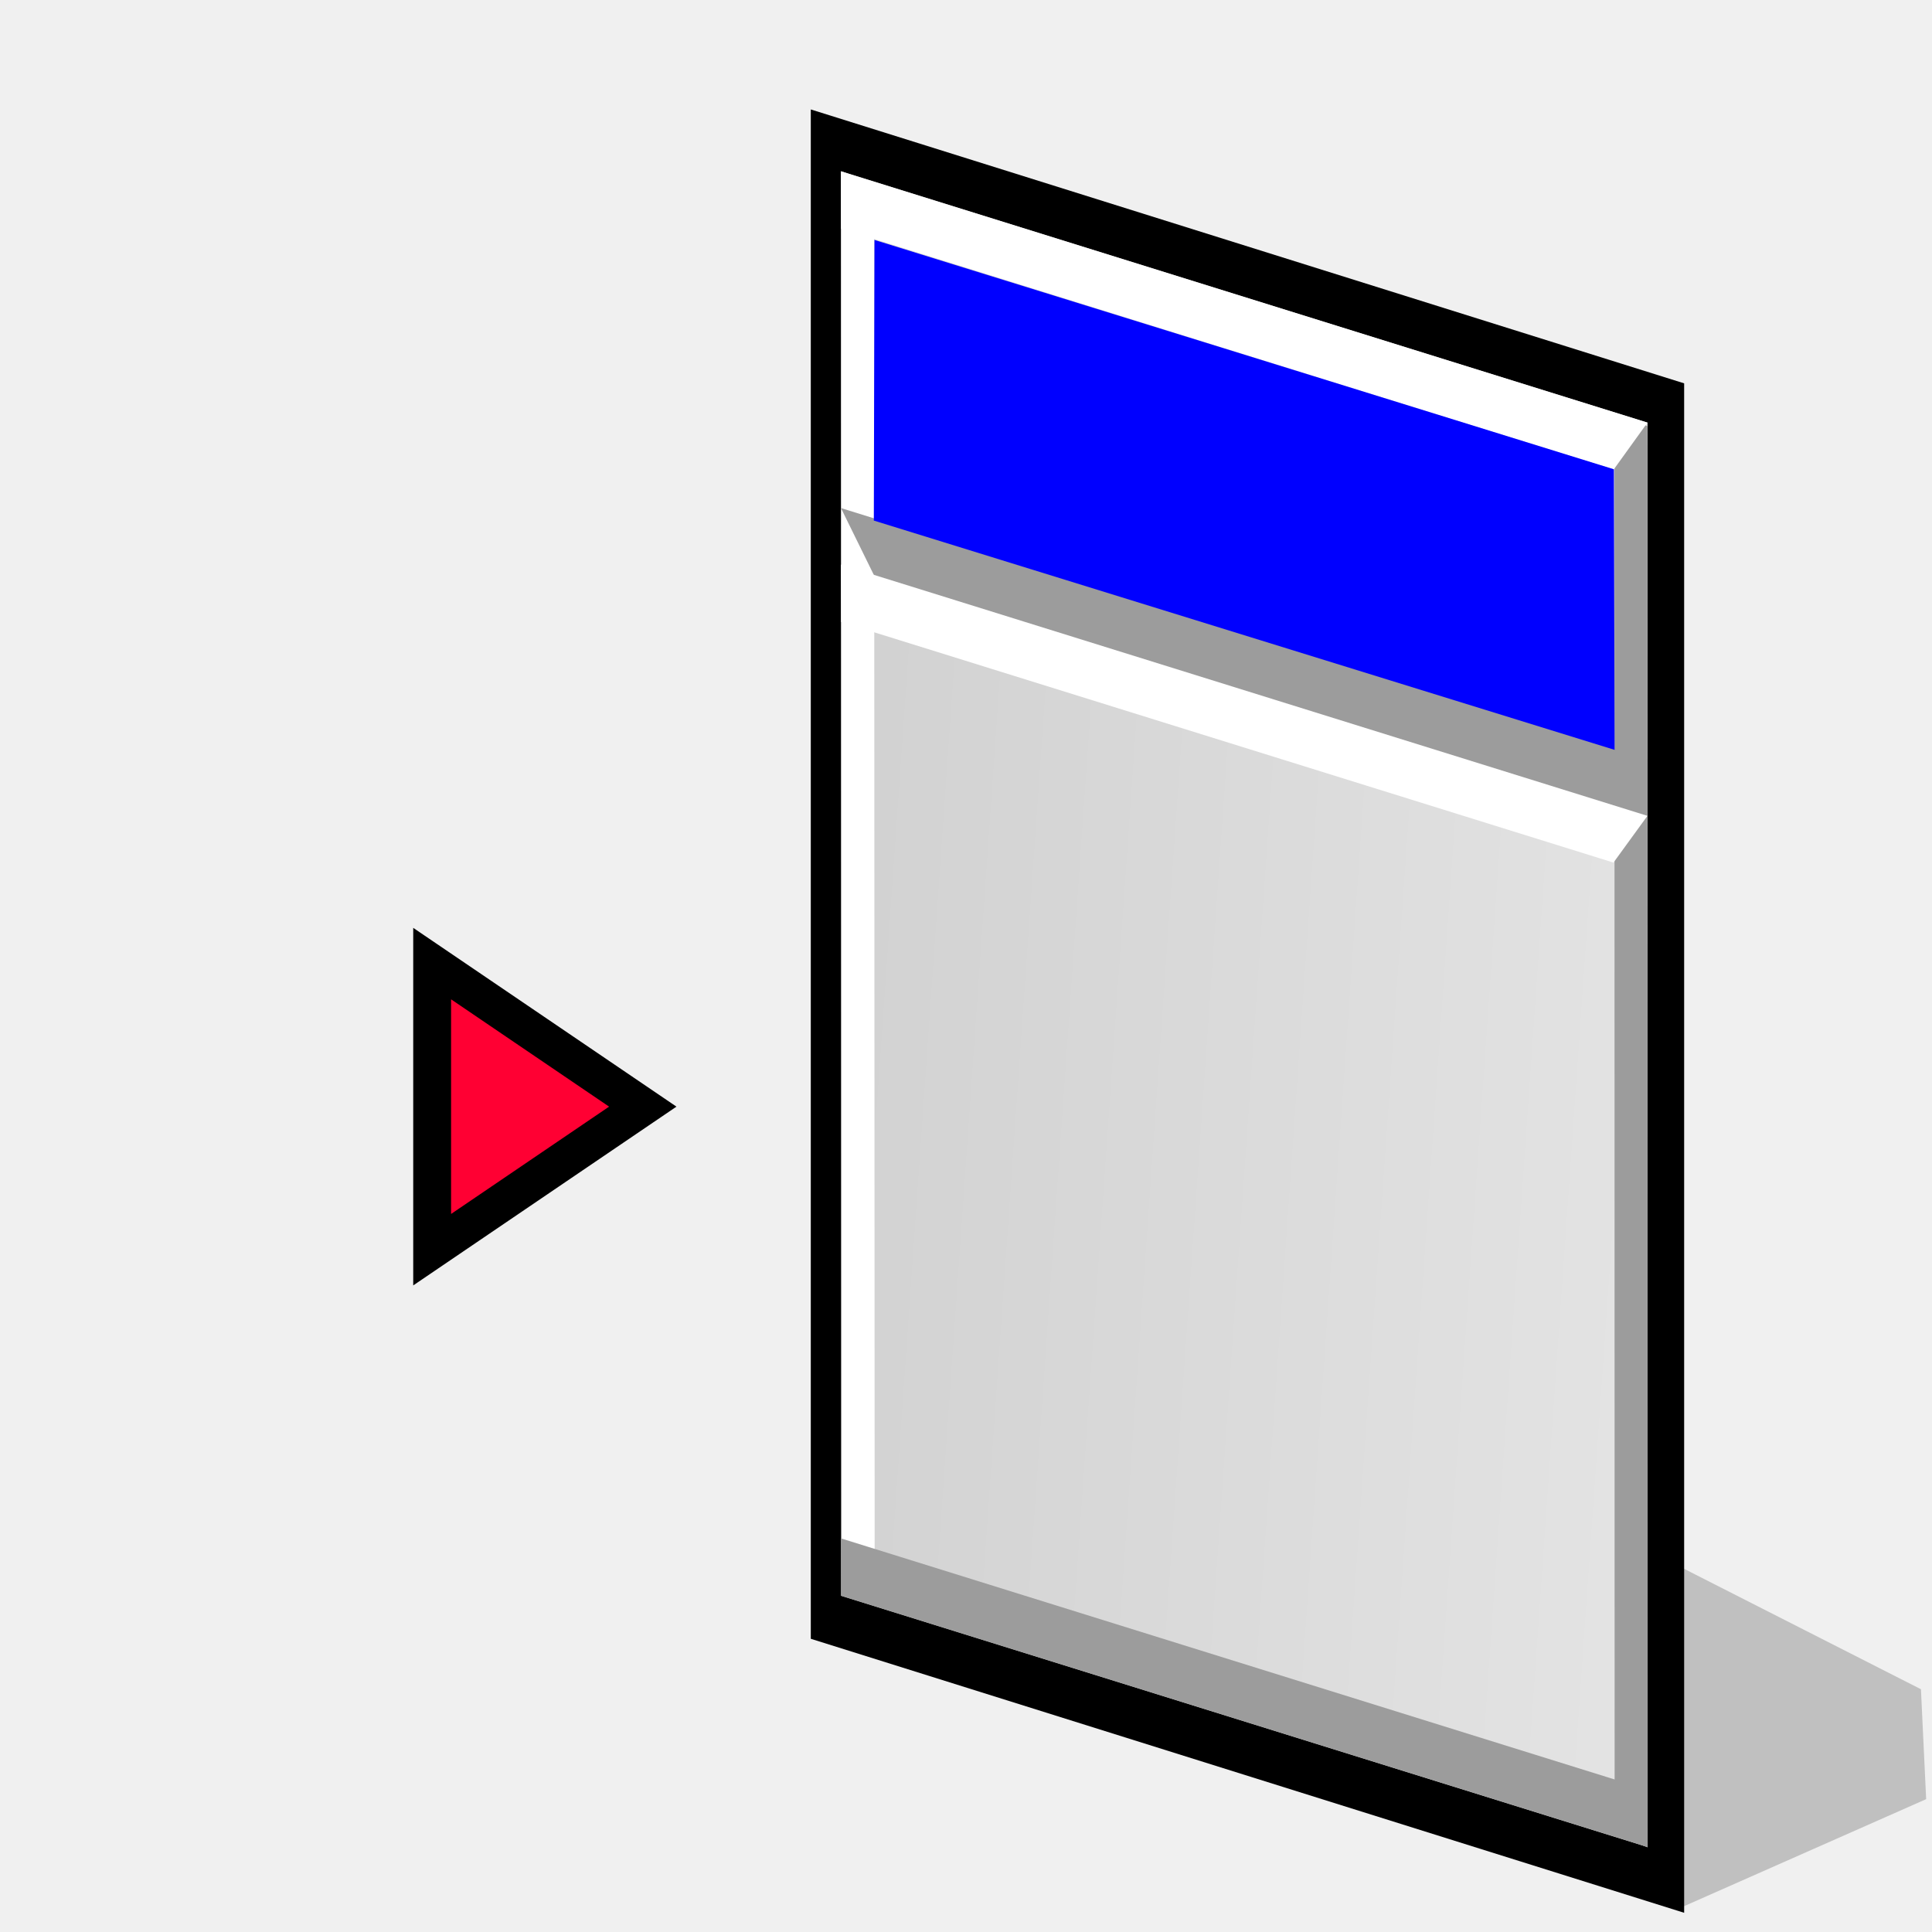
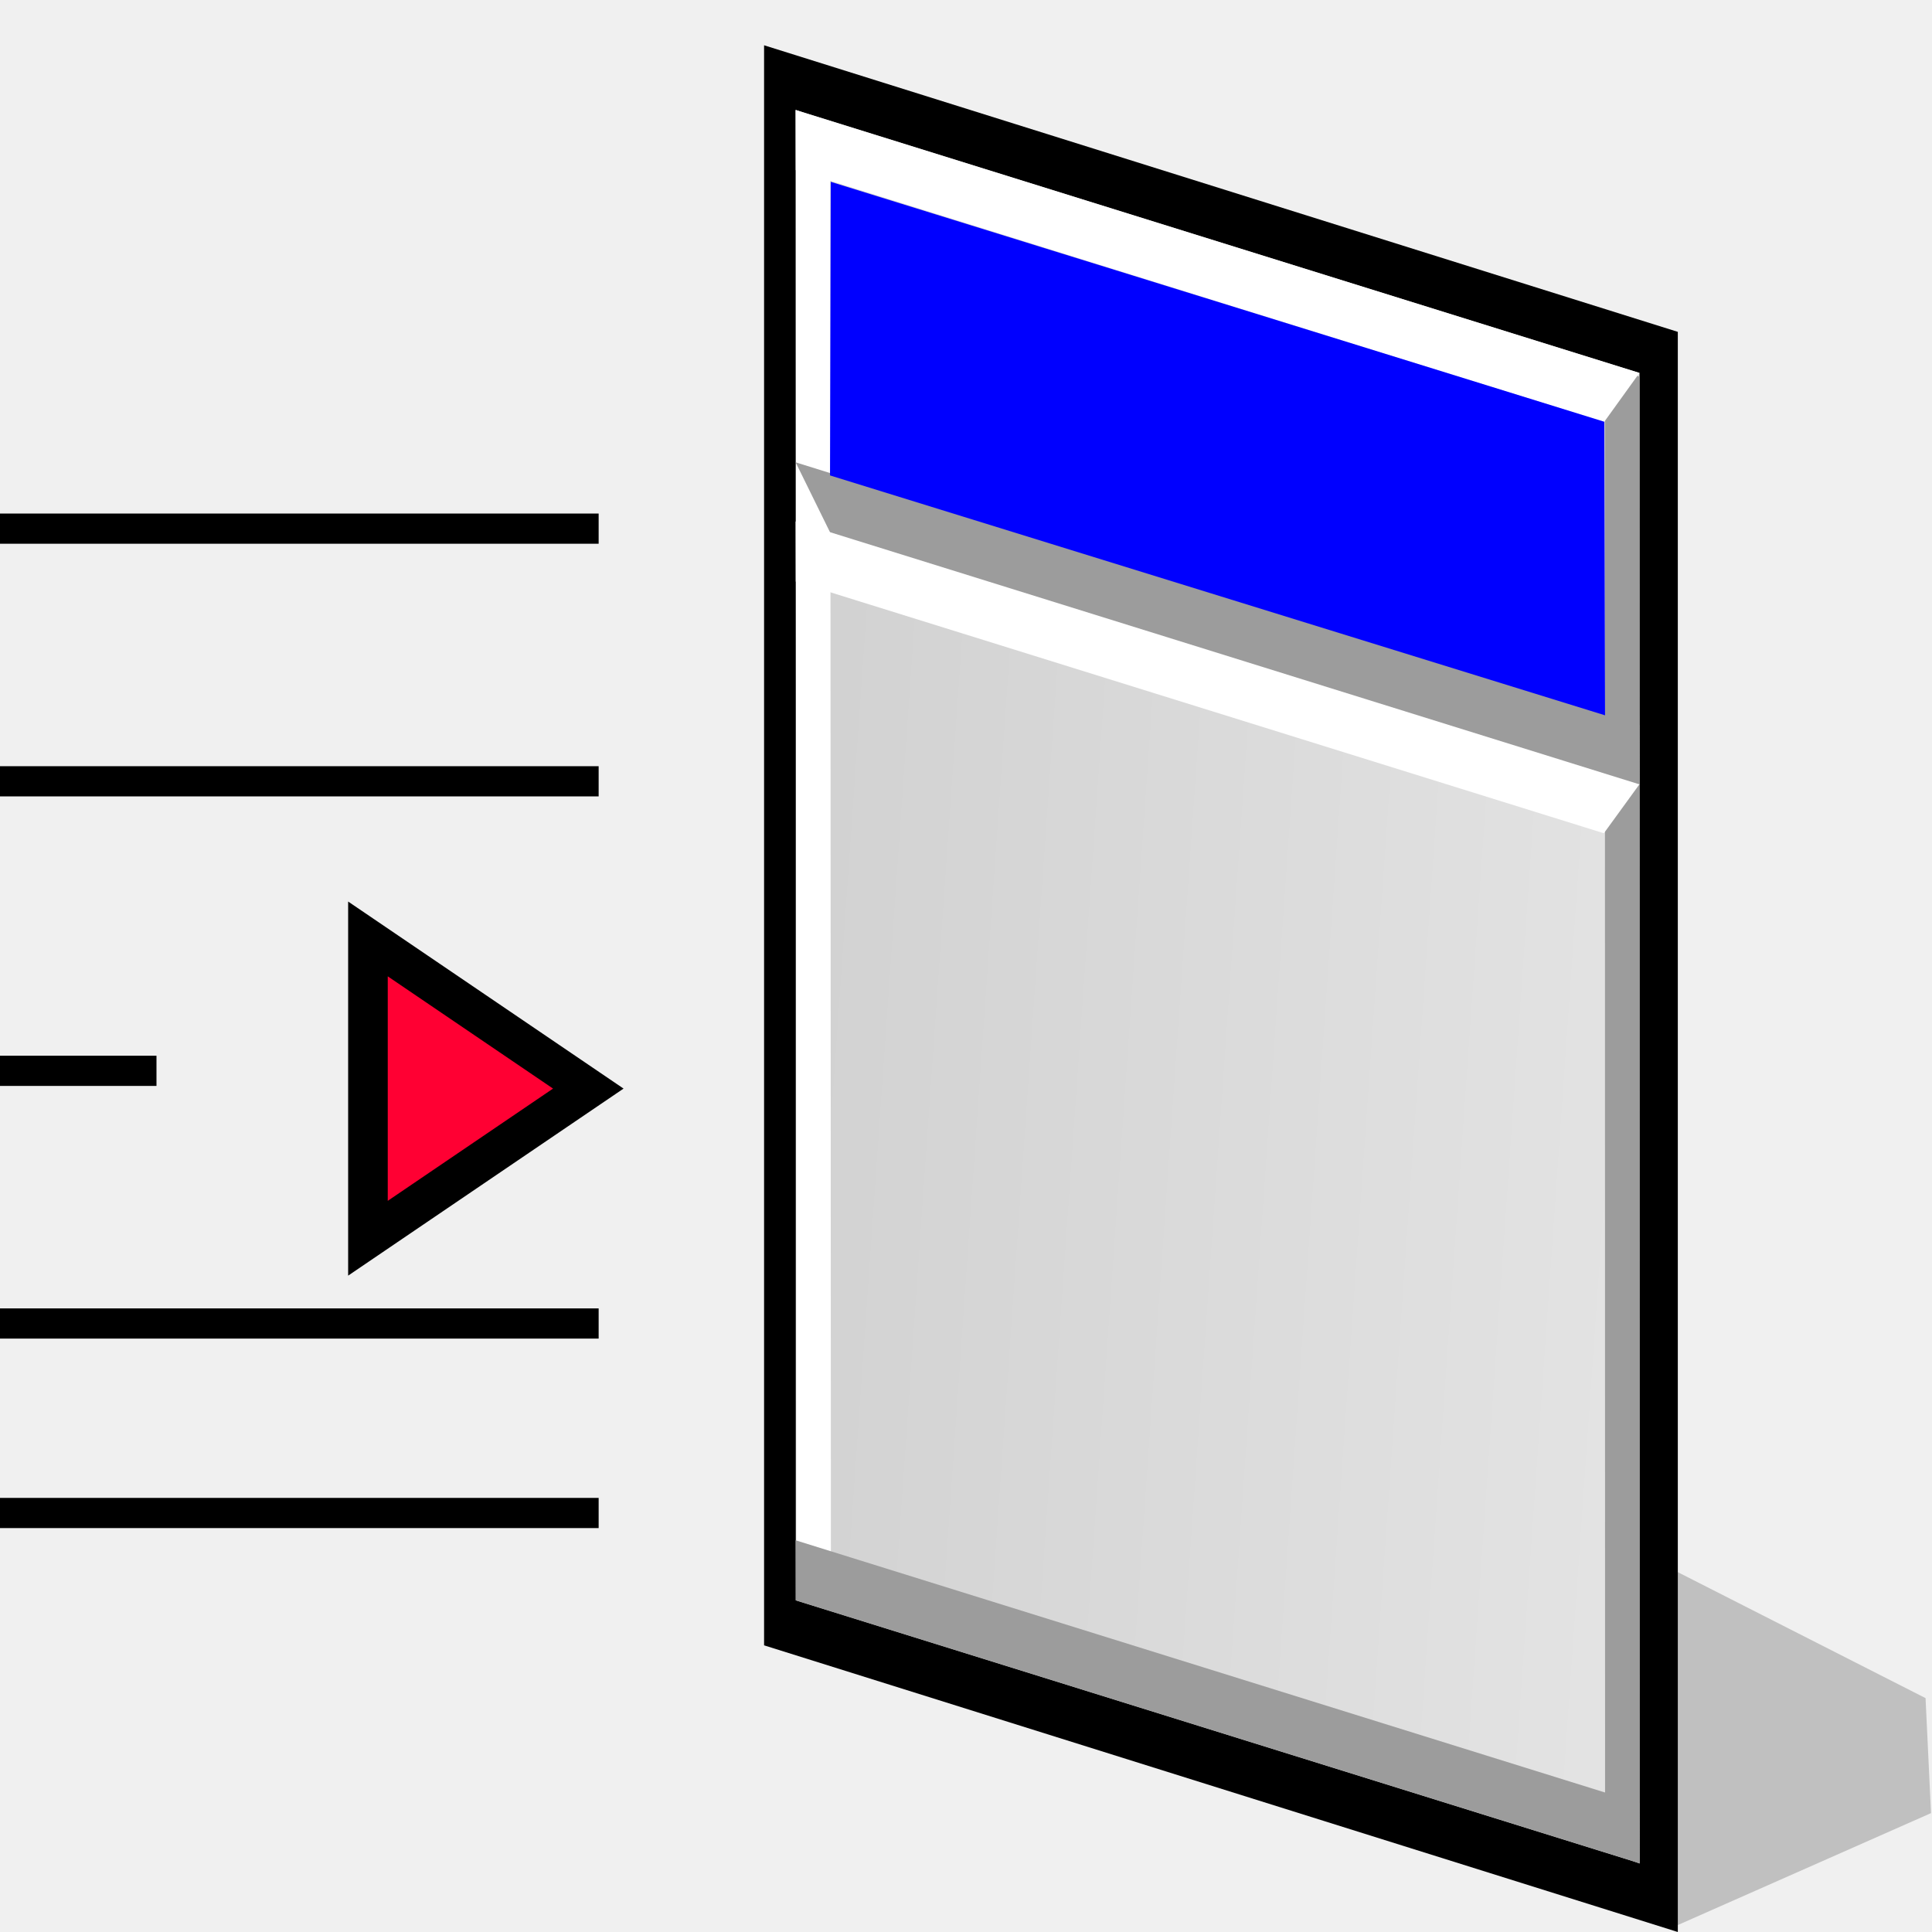
- <svg xmlns="http://www.w3.org/2000/svg" xmlns:xlink="http://www.w3.org/1999/xlink" width="48pt" height="48pt" viewBox="0 0 49.067 49.716" overflow="visible" enable-background="new 0 0 49.067 49.716" xml:space="preserve" id="svg153" version="1.1">
+ <svg xmlns="http://www.w3.org/2000/svg" xmlns:xlink="http://www.w3.org/1999/xlink" width="512" height="512" viewBox="0 0 512 512" overflow="visible" enable-background="new 0 0 49.067 49.716" xml:space="preserve" id="svg153" version="1.1" style="overflow:visible">
  <defs id="defs220">
    <linearGradient xlink:href="#XMLID_1_" id="linearGradient2911" gradientUnits="userSpaceOnUse" gradientTransform="matrix(1,0,0,-1,235.1665,407.0703)" x1="-190.532" y1="380.067" x2="-234.213" y2="384.984" />
    <linearGradient xlink:href="#XMLID_2_" id="linearGradient2913" gradientUnits="userSpaceOnUse" gradientTransform="matrix(1,0,0,-1,235.1665,407.0703)" x1="-217.321" y1="382.522" x2="-214.998" y2="386.095" />
    <linearGradient xlink:href="#XMLID_3_" id="linearGradient2915" gradientUnits="userSpaceOnUse" gradientTransform="matrix(1,0,0,-1,235.1665,407.0703)" x1="-231.922" y1="364.782" x2="-227.659" y2="373.124" />
    <linearGradient id="XMLID_1_" gradientUnits="userSpaceOnUse" x1="-190.532" y1="380.067" x2="-234.213" y2="384.984" gradientTransform="matrix(1,0,0,-1,235.1665,407.0703)">
      <stop offset="0" style="stop-color:#E6E6E6" id="stop159" />
      <stop offset="1" style="stop-color:#CCCCCC" id="stop160" />
    </linearGradient>
    <linearGradient id="XMLID_2_" gradientUnits="userSpaceOnUse" x1="-217.321" y1="382.522" x2="-214.998" y2="386.095" gradientTransform="matrix(1,0,0,-1,235.1665,407.0703)">
      <stop offset="0" style="stop-color:#E6E6E6" id="stop187" />
      <stop offset="0.267" style="stop-color:#ECC8C8" id="stop188" />
      <stop offset="0.848" style="stop-color:#FB7B7A" id="stop189" />
      <stop offset="1" style="stop-color:#FF6665" id="stop190" />
    </linearGradient>
    <linearGradient xlink:href="#XMLID_2_" id="linearGradient2939" gradientUnits="userSpaceOnUse" gradientTransform="matrix(1,0,0,-1,235.1665,407.0703)" x1="-217.321" y1="382.522" x2="-214.998" y2="386.095" />
    <linearGradient xlink:href="#XMLID_1_" id="linearGradient2963" gradientUnits="userSpaceOnUse" gradientTransform="matrix(1,0,0,-1,235.1665,407.0703)" x1="-190.532" y1="380.067" x2="-234.213" y2="384.984" />
    <linearGradient id="linearGradient5048">
      <stop id="stop5050" offset="0" style="stop-color:black;stop-opacity:0;" />
      <stop style="stop-color:black;stop-opacity:1;" offset="0.5" id="stop5056" />
      <stop id="stop5052" offset="1" style="stop-color:black;stop-opacity:0;" />
    </linearGradient>
    <linearGradient id="linearGradient4816">
      <stop id="stop4818" offset="0" style="stop-color:#204a87;stop-opacity:1" />
      <stop id="stop4820" offset="1" style="stop-color:#204a87;stop-opacity:0" />
    </linearGradient>
    <linearGradient id="linearGradient3832">
      <stop id="stop3834" offset="0" style="stop-color:#ffffff;stop-opacity:1" />
      <stop id="stop3836" offset="1" style="stop-color:#e0e0e0;stop-opacity:1" />
    </linearGradient>
    <radialGradient id="aigrd1" cx="3.12" cy="0.885" r="43.995" fx="3.12" fy="0.885" gradientUnits="userSpaceOnUse">
      <stop offset="0" style="stop-color:#6b372d;stop-opacity:1;" id="stop8" />
      <stop offset="0.281" style="stop-color:#ff1010;stop-opacity:1;" id="stop10" />
      <stop offset="1" style="stop-color:#996E04" id="stop12" />
    </radialGradient>
    <linearGradient id="linearGradient3365">
      <stop style="stop-color:#ffffff;stop-opacity:1;" offset="0" id="stop3367" />
      <stop id="stop3371" offset="0.5" style="stop-color:#ffffff;stop-opacity:0;" />
      <stop style="stop-color:#ffffff;stop-opacity:1;" offset="0.75" id="stop3373" />
      <stop id="stop3375" offset="0.954" style="stop-color:#ffffff;stop-opacity:0;" />
      <stop style="stop-color:#ffffff;stop-opacity:0;" offset="0.954" id="stop3377" />
      <stop style="stop-color:#ffffff;stop-opacity:1;" offset="1" id="stop3369" />
    </linearGradient>
    <linearGradient id="linearGradient3353">
      <stop id="stop3355" offset="0" style="stop-color:#969696;stop-opacity:1;" />
      <stop id="stop3357" offset="1" style="stop-color:#b6b6b6;stop-opacity:0;" />
    </linearGradient>
    <linearGradient id="linearGradient3341">
      <stop style="stop-color:#b6b6b6;stop-opacity:1;" offset="0" id="stop3343" />
      <stop style="stop-color:#b6b6b6;stop-opacity:0;" offset="1" id="stop3345" />
    </linearGradient>
    <linearGradient id="linearGradient3331">
      <stop id="stop3333" offset="0" style="stop-color:#ffffff;stop-opacity:1;" />
      <stop id="stop3335" offset="1" style="stop-color:#ffffff;stop-opacity:0;" />
    </linearGradient>
    <linearGradient id="linearGradient3309">
      <stop id="stop3311" offset="0" style="stop-color:#e5e6e3;stop-opacity:1;" />
      <stop style="stop-color:#d1d3cf;stop-opacity:1;" offset="0.5" id="stop3317" />
      <stop id="stop3313" offset="1" style="stop-color:#767c6f;stop-opacity:1;" />
    </linearGradient>
    <linearGradient id="linearGradient3271">
      <stop id="stop3273" offset="0" style="stop-color:#eeeeec;stop-opacity:1;" />
      <stop id="stop3275" offset="1" style="stop-color:#d3d3ce;stop-opacity:1;" />
    </linearGradient>
    <linearGradient id="linearGradient3260">
      <stop id="stop3262" offset="0" style="stop-color:#3465a4;stop-opacity:1;" />
      <stop id="stop3264" offset="1" style="stop-color:#8fb1dc;stop-opacity:1;" />
    </linearGradient>
    <linearGradient id="linearGradient3815">
      <stop id="stop3817" offset="0" style="stop-color:#204a87;stop-opacity:1;" />
      <stop id="stop3819" offset="1" style="stop-color:#98b8e7;stop-opacity:1;" />
    </linearGradient>
    <linearGradient id="linearGradient3805">
      <stop id="stop3807" offset="0" style="stop-color:#284e7f;stop-opacity:1;" />
      <stop style="stop-color:#6694cf;stop-opacity:1;" offset="0.5" id="stop3813" />
      <stop id="stop3809" offset="1" style="stop-color:#234570;stop-opacity:1;" />
    </linearGradient>
    <linearGradient id="linearGradient3356">
      <stop id="stop3358" offset="0" style="stop-color:#ff4141;stop-opacity:1;" />
      <stop id="stop3360" offset="1" style="stop-color:#ff9d9d;stop-opacity:1;" />
    </linearGradient>
    <linearGradient id="linearGradient3348">
      <stop id="stop3350" offset="0" style="stop-color:#ff4949;stop-opacity:1;" />
      <stop id="stop3352" offset="1" style="stop-color:#ffb1b1;stop-opacity:1;" />
    </linearGradient>
    <linearGradient id="linearGradient3338">
      <stop id="stop3340" offset="0" style="stop-color:#cc0000;stop-opacity:1;" />
      <stop style="stop-color:#ff5858;stop-opacity:1;" offset="0.5" id="stop3346" />
      <stop id="stop3342" offset="1" style="stop-color:#cc0000;stop-opacity:1;" />
    </linearGradient>
    <linearGradient id="linearGradient3233">
      <stop id="stop3235" offset="0" style="stop-color:#eeeeec;stop-opacity:1;" />
      <stop id="stop3237" offset="1" style="stop-color:#a3a398;stop-opacity:1;" />
    </linearGradient>
    <linearGradient id="linearGradient6932">
      <stop id="stop6934" offset="0" style="stop-color:#ffffff;stop-opacity:1;" />
      <stop id="stop6936" offset="1" style="stop-color:#e7e6ae;stop-opacity:1;" />
    </linearGradient>
    <linearGradient id="linearGradient4206">
      <stop style="stop-color:#7d4b01;stop-opacity:1;" offset="0" id="stop4208" />
      <stop style="stop-color:#535353;stop-opacity:1;" offset="1" id="stop4210" />
    </linearGradient>
    <linearGradient id="linearGradient4162">
      <stop style="stop-color:#f79403;stop-opacity:1;" offset="0" id="stop4164" />
      <stop id="stop4170" offset="0.187" style="stop-color:#fdb343;stop-opacity:1;" />
      <stop style="stop-color:#fdb74f;stop-opacity:1;" offset="0.43" id="stop4172" />
      <stop style="stop-color:#8f5601;stop-opacity:1;" offset="1" id="stop4166" />
    </linearGradient>
    <linearGradient id="linearGradient4134">
      <stop style="stop-color:#d6d7d5;stop-opacity:1;" offset="0" id="stop4136" />
      <stop id="stop4148" offset="0.25" style="stop-color:#d1d2d0;stop-opacity:1;" />
      <stop id="stop4142" offset="0.5" style="stop-color:#a5a6a3;stop-opacity:1;" />
      <stop style="stop-color:#dddedc;stop-opacity:1;" offset="1" id="stop4138" />
    </linearGradient>
    <linearGradient id="gradient0" gradientUnits="userSpaceOnUse" x1="70.14" y1="-20.7" x2="95.37" y2="12.34">
      <stop offset="0" stop-color="#c80505" id="stop4218" />
      <stop offset="0.49" stop-color="#9d0404" id="stop4220" />
      <stop offset="1" stop-color="#b40404" id="stop4222" />
    </linearGradient>
    <linearGradient id="gradient1" gradientUnits="userSpaceOnUse" x1="89.68" y1="-7.12" x2="102.64" y2="22.55">
      <stop offset="0" stop-color="#ff3e3e" id="stop4229" />
      <stop offset="1" stop-color="#f70606" id="stop4231" />
    </linearGradient>
    <linearGradient id="gradient2" gradientUnits="userSpaceOnUse" x1="47.25" y1="-23.17" x2="71.47" y2="3.46">
      <stop offset="0" stop-color="#ff9090" id="stop4236" />
      <stop offset="1" stop-color="#ff7575" id="stop4238" />
    </linearGradient>
    <linearGradient id="XMLID_5_-2" gradientUnits="userSpaceOnUse" x1="46.082" y1="-1.778" x2="73.089" y2="40.691" gradientTransform="matrix(1,0.2003,0,1,0,35.3725)">
      <stop offset="0" style="stop-color:#ff0000;stop-opacity:1;" id="stop36-7" />
      <stop offset="1" style="stop-color:#a00000;stop-opacity:1;" id="stop38-2" />
    </linearGradient>
    <linearGradient id="XMLID_2_-9" gradientUnits="userSpaceOnUse" x1="125.973" y1="70.976" x2="107.473" y2="76.726">
      <stop offset="0" style="stop-color:#ee0c33;stop-opacity:1;" id="stop15-3" />
      <stop offset="1" style="stop-color:#640000;stop-opacity:1;" id="stop17-3" />
    </linearGradient>
    <linearGradient id="XMLID_1_-9" gradientUnits="userSpaceOnUse" x1="80.026" y1="106.16" x2="67.276" y2="103.91">
      <stop offset="0" style="stop-color:#df0000;stop-opacity:1;" id="stop8-3" />
      <stop offset="1" style="stop-color:#790000;stop-opacity:1;" id="stop10-1" />
    </linearGradient>
    <linearGradient id="XMLID_5_-8" gradientUnits="userSpaceOnUse" x1="40.189" y1="36.968" x2="67.239" y2="81.056">
      <stop offset="0" style="stop-color:#FFFFFF" id="stop36-4" />
      <stop offset="1" style="stop-color:#000000" id="stop38-4" />
    </linearGradient>
    <linearGradient id="XMLID_1_-1" gradientUnits="userSpaceOnUse" x1="103.324" y1="68.757" x2="85.316" y2="78.44">
      <stop offset="0" style="stop-color:#a43333;stop-opacity:1" id="stop8-2" />
      <stop offset="1" style="stop-color:#5d0000;stop-opacity:1" id="stop10-7" />
    </linearGradient>
-     <linearGradient id="XMLID_2_-0" gradientUnits="userSpaceOnUse" x1="99.162" y1="49.623" x2="84.043" y2="44.187">
+     <linearGradient id="XMLID_2_-0" gradientUnits="userSpaceOnUse" x1="99.162" y1="49.623" x2="84.044" y2="44.187">
      <stop offset="0" style="stop-color:#ff0000;stop-opacity:1" id="stop15" />
      <stop offset="1" style="stop-color:#990000;stop-opacity:1" id="stop17" />
    </linearGradient>
    <linearGradient id="XMLID_3_" gradientUnits="userSpaceOnUse" x1="23.536" y1="49.695" x2="24.49" y2="61.663">
      <stop offset="0" style="stop-color:#a43333;stop-opacity:1" id="stop22" />
      <stop offset="1" style="stop-color:#5d0000;stop-opacity:1" id="stop24" />
    </linearGradient>
    <linearGradient id="XMLID_4_" gradientUnits="userSpaceOnUse" x1="72.71" y1="1.085" x2="53.175" y2="25.717">
      <stop offset="0" style="stop-color:#a43333;stop-opacity:1" id="stop29" />
      <stop offset="1" style="stop-color:#5d0000;stop-opacity:1" id="stop31" />
    </linearGradient>
    <linearGradient xlink:href="#XMLID_2_-9" id="XMLID_5_" gradientUnits="userSpaceOnUse" x1="33.934" y1="33.332" x2="63.212" y2="79.374">
      <stop offset="0" style="stop-color:#ff0000;stop-opacity:1" id="stop36" />
      <stop offset="1" style="stop-color:#990000;stop-opacity:1" id="stop38" />
    </linearGradient>
    <linearGradient id="XMLID_6_" gradientUnits="userSpaceOnUse" x1="38.052" y1="37.113" x2="59.228" y2="85.595">
      <stop offset="0" style="stop-color:#FFFFFF" id="stop43" />
      <stop offset="1" style="stop-color:#000000" id="stop45" />
    </linearGradient>
    <linearGradient id="XMLID_1_-93" gradientUnits="userSpaceOnUse" x1="103.324" y1="68.757" x2="85.316" y2="78.44">
      <stop offset="0" style="stop-color:#d0a433;stop-opacity:1;" id="stop8-6" />
      <stop offset="1" style="stop-color:#b25d00;stop-opacity:1;" id="stop10-0" />
    </linearGradient>
-     <linearGradient id="XMLID_2_-6" gradientUnits="userSpaceOnUse" x1="99.162" y1="49.623" x2="84.043" y2="44.187">
+     <linearGradient id="XMLID_2_-6" gradientUnits="userSpaceOnUse" x1="99.162" y1="49.623" x2="84.044" y2="44.187">
      <stop offset="0" style="stop-color:#b5a433;stop-opacity:1;" id="stop15-2" />
      <stop offset="1" style="stop-color:#b25d00;stop-opacity:1;" id="stop17-6" />
    </linearGradient>
    <linearGradient id="XMLID_3_-1" gradientUnits="userSpaceOnUse" x1="23.536" y1="49.695" x2="24.49" y2="61.663">
      <stop offset="0" style="stop-color:#d0a433;stop-opacity:1;" id="stop22-8" />
      <stop offset="1" style="stop-color:#c95d00;stop-opacity:1;" id="stop24-7" />
    </linearGradient>
    <linearGradient id="XMLID_4_-9" gradientUnits="userSpaceOnUse" x1="72.71" y1="1.085" x2="53.175" y2="25.717">
      <stop offset="0" style="stop-color:#c5a433;stop-opacity:1;" id="stop29-2" />
      <stop offset="1" style="stop-color:#bc5d00;stop-opacity:1;" id="stop31-0" />
    </linearGradient>
    <linearGradient id="XMLID_5_-23" gradientUnits="userSpaceOnUse" x1="33.934" y1="33.332" x2="63.212" y2="79.374">
      <stop offset="0" style="stop-color:#e7cc33;stop-opacity:1;" id="stop36-75" />
      <stop offset="1" style="stop-color:#e09900;stop-opacity:1;" id="stop38-9" />
    </linearGradient>
    <linearGradient id="XMLID_6_-2" gradientUnits="userSpaceOnUse" x1="38.052" y1="37.113" x2="59.228" y2="85.595">
      <stop offset="0" style="stop-color:#FFFFFF" id="stop43-2" />
      <stop offset="1" style="stop-color:#000000" id="stop45-8" />
    </linearGradient>
  </defs>
-   <g id="g13524" transform="matrix(0.7260169,-0.3219697,0,1.133878,13.6171,5.886138)">
-     <path style="stroke:none" id="path157" d="m 9.535,1.708 0,33 30.955,15.008 0,-34.71 L 9.535,0 l 0,1.708 z" />
-     <path style="fill:url(#linearGradient2963);stroke:none" id="path164" d="m 39.193,47.856 -28.585,-13.819 0,-32.329 28.585,13.82 0,32.328 z" />
-     <path style="fill:#9c9c9c;stroke:none" id="path165" d="m 38.02,14.991 0.006,32.257 1.172,0.618 -0.008,-32.257 -1.17,-0.618 z" />
-     <path style="fill:#ffffff;stroke:none" id="path166" d="M 10.609,3.013 37.994,16.252 39.189,15.529 10.604,1.709 10.609,3.013 Z" />
-     <path style="fill:#ffffff;stroke:none" id="path167" d="m 10.608,1.708 0.019,31.751 1.172,0.618 -0.021,-31.75 -1.17,-0.619 z" />
-     <path style="fill:#9c9c9c;stroke:none" id="path168" d="M 11.783,11.22 39.195,24.472 39.189,23.168 10.604,9.35 l 1.179,1.87 z" />
-     <path style="fill:#9c9c9c;stroke:none" id="path169" d="m 10.609,34.037 28.586,13.819 -0.006,-1.303 -28.585,-13.82 0.005,1.304 z" />
-     <path style="opacity:0.2;stroke:none" id="path184" d="m 48.883,47.026 -8.62,-5.254 0.002,7.793 8.803,0.008 -0.185,-2.547 z" />
-     <path style="fill:#ffffff;stroke:none" id="path215" d="m 10.609,11.937 27.376,13.234 1.204,-0.719 -28.585,-13.819 0.005,1.304 z" />
-     <g id="g216" style="stroke:#000000">
-       <path style="fill:#0000ff;fill-opacity:1;stroke:none" id="path217" d="M 11.793,3.603 11.769,9.965 38.025,22.624 38,16.249 Z" />
+   <g id="g4315" transform="translate(81.95183,114.7665)">
+     <g transform="matrix(7.822564,-3.469105,0,12.21712,45.94943,-69.68861)" id="g13524">
+       <path d="m 9.535,1.708 v 33 L 40.49,49.716 V 15.006 L 9.535,0 Z" id="path157" style="stroke:none" />
+       <path d="M 39.193,47.856 10.608,34.037 V 1.708 l 28.585,13.82 z" id="path164" style="fill:url(#linearGradient2963);stroke:none" />
+       <path d="m 38.02,14.991 0.006,32.257 1.172,0.618 -0.008,-32.257 z" id="path165" style="fill:#9c9c9c;stroke:none" />
+       <path d="M 10.609,3.013 37.994,16.252 39.189,15.529 10.604,1.709 Z" id="path166" style="fill:#ffffff;stroke:none" />
+       <path d="m 10.608,1.708 0.019,31.751 1.172,0.618 -0.021,-31.75 z" id="path167" style="fill:#ffffff;stroke:none" />
+       <path d="M 11.783,11.22 39.195,24.472 39.189,23.168 10.604,9.35 Z" id="path168" style="fill:#9c9c9c;stroke:none" />
+       <path d="M 10.609,34.037 39.195,47.856 39.189,46.553 10.604,32.733 Z" id="path169" style="fill:#9c9c9c;stroke:none" />
+       <path d="m 48.883,47.026 -8.62,-5.254 0.002,7.793 8.803,0.008 z" id="path184" style="opacity:0.2;stroke:none" />
+       <path d="M 10.609,11.937 37.985,25.171 39.189,24.452 10.604,10.633 Z" id="path215" style="fill:#ffffff;stroke:none" />
+       <g style="stroke:#000000" id="g216">
+         <path d="M 11.793,3.603 11.769,9.965 38.025,22.624 38,16.249 Z" id="path217" style="fill:#0000ff;fill-opacity:1;stroke:none" />
+       </g>
    </g>
+     <path id="path2892" d="m 15.558,134.062 v 79.318 l 58.395,-39.659 z" style="color:#000000;display:inline;overflow:visible;visibility:visible;fill:#ff0033;fill-opacity:1;fill-rule:evenodd;stroke:#000000;stroke-width:10.498;stroke-linecap:butt;stroke-linejoin:miter;stroke-miterlimit:4;stroke-dasharray:none;stroke-dashoffset:0;stroke-opacity:1;marker:none" />
  </g>
-   <path style="color:#000000;display:inline;overflow:visible;visibility:visible;fill:#ff0033;fill-opacity:1;fill-rule:evenodd;stroke:#000000;stroke-width:0.974;stroke-linecap:butt;stroke-linejoin:miter;stroke-miterlimit:4;stroke-dasharray:none;stroke-dashoffset:0;stroke-opacity:1;marker:none" d="m 10.796,24.796 0,7.362 5.42,-3.681 -5.42,-3.681 z" id="path2892" />
+   <g id="g4336" transform="matrix(-1,0,0,1,502.5588,0)">
+     <path id="path4302" d="M 343.911,140.095 H 502.559" style="overflow:visible;fill:none;fill-rule:evenodd;stroke:#000000;stroke-width:8;stroke-linecap:butt;stroke-linejoin:miter;stroke-miterlimit:4;stroke-dasharray:none;stroke-opacity:1" />
+     <path style="overflow:visible;fill:none;fill-rule:evenodd;stroke:#000000;stroke-width:8;stroke-linecap:butt;stroke-linejoin:miter;stroke-miterlimit:4;stroke-dasharray:none;stroke-opacity:1" d="M 343.911,207.053 H 502.559" id="path4304" />
+     <path id="path4306" d="m 461.089,283.781 h 41.47" style="overflow:visible;fill:none;fill-rule:evenodd;stroke:#000000;stroke-width:8;stroke-linecap:butt;stroke-linejoin:miter;stroke-miterlimit:4;stroke-dasharray:none;stroke-opacity:1" />
+     <path style="overflow:visible;fill:none;fill-rule:evenodd;stroke:#000000;stroke-width:8;stroke-linecap:butt;stroke-linejoin:miter;stroke-miterlimit:4;stroke-dasharray:none;stroke-opacity:1" d="M 343.911,350.74 H 502.559" id="path4308" />
+     <path id="path4310" d="M 343.911,400.959 H 502.559" style="overflow:visible;fill:none;fill-rule:evenodd;stroke:#000000;stroke-width:8;stroke-linecap:butt;stroke-linejoin:miter;stroke-miterlimit:4;stroke-dasharray:none;stroke-opacity:1" />
+   </g>
</svg>
